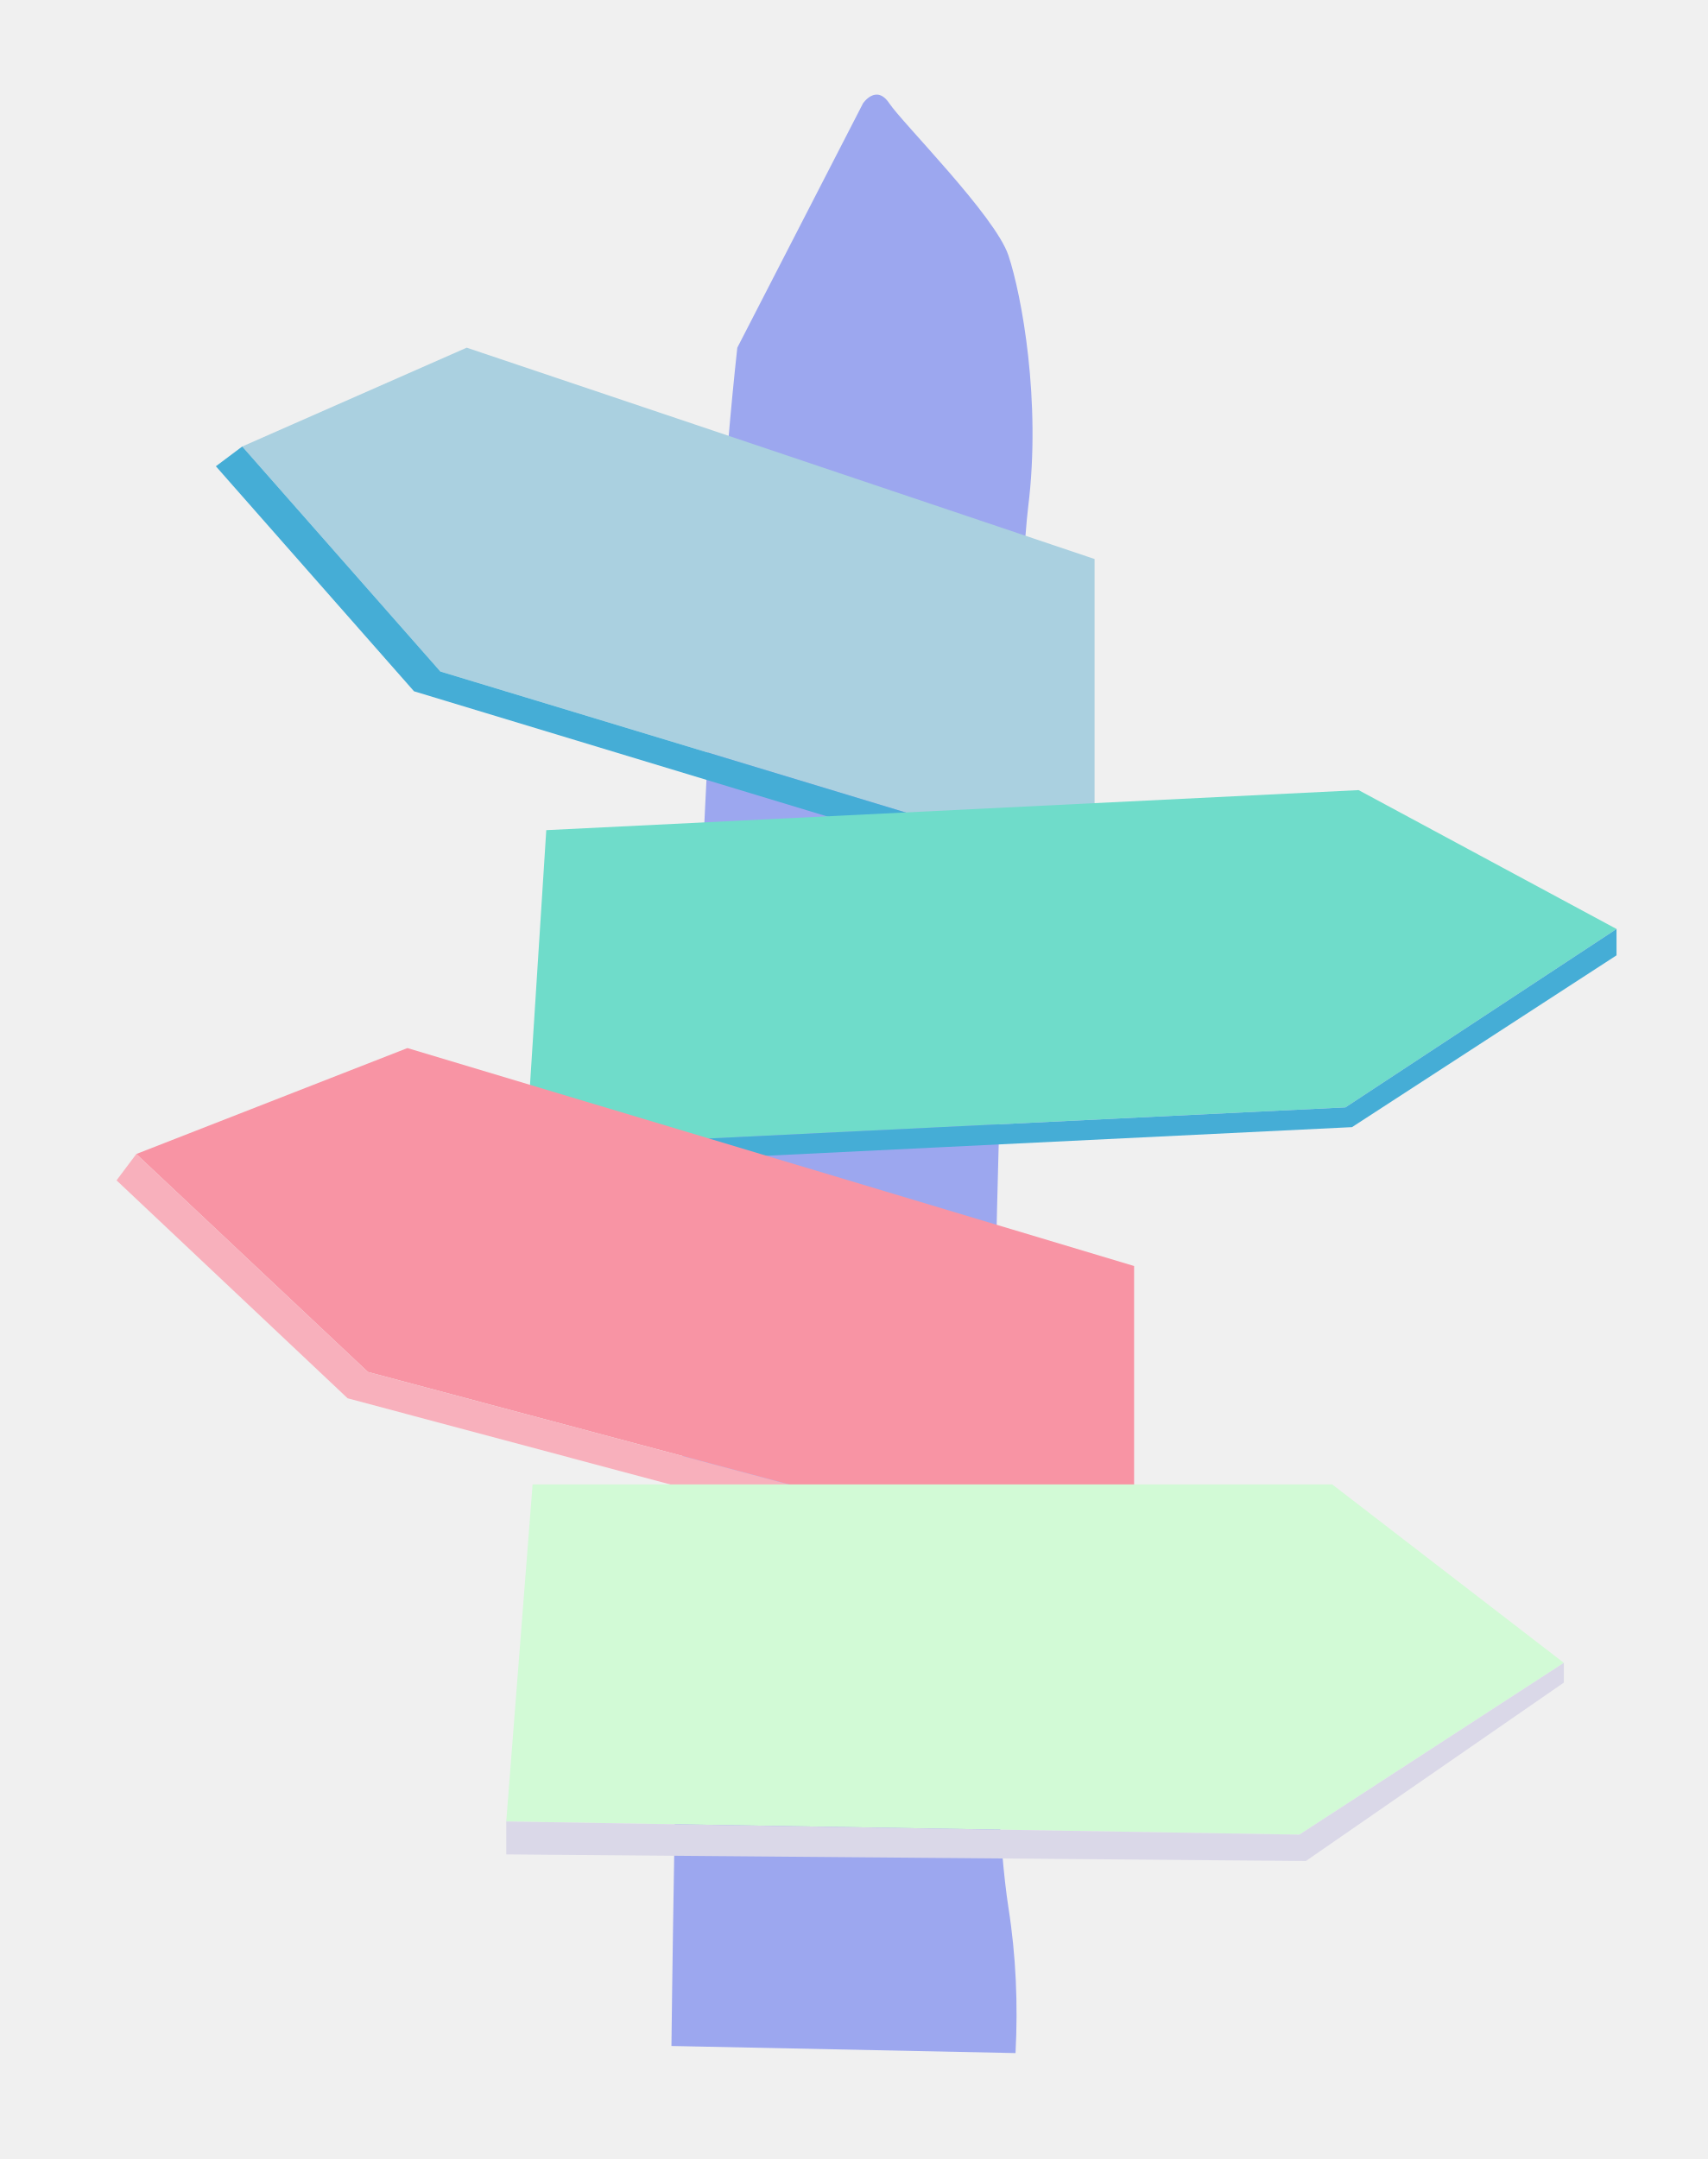
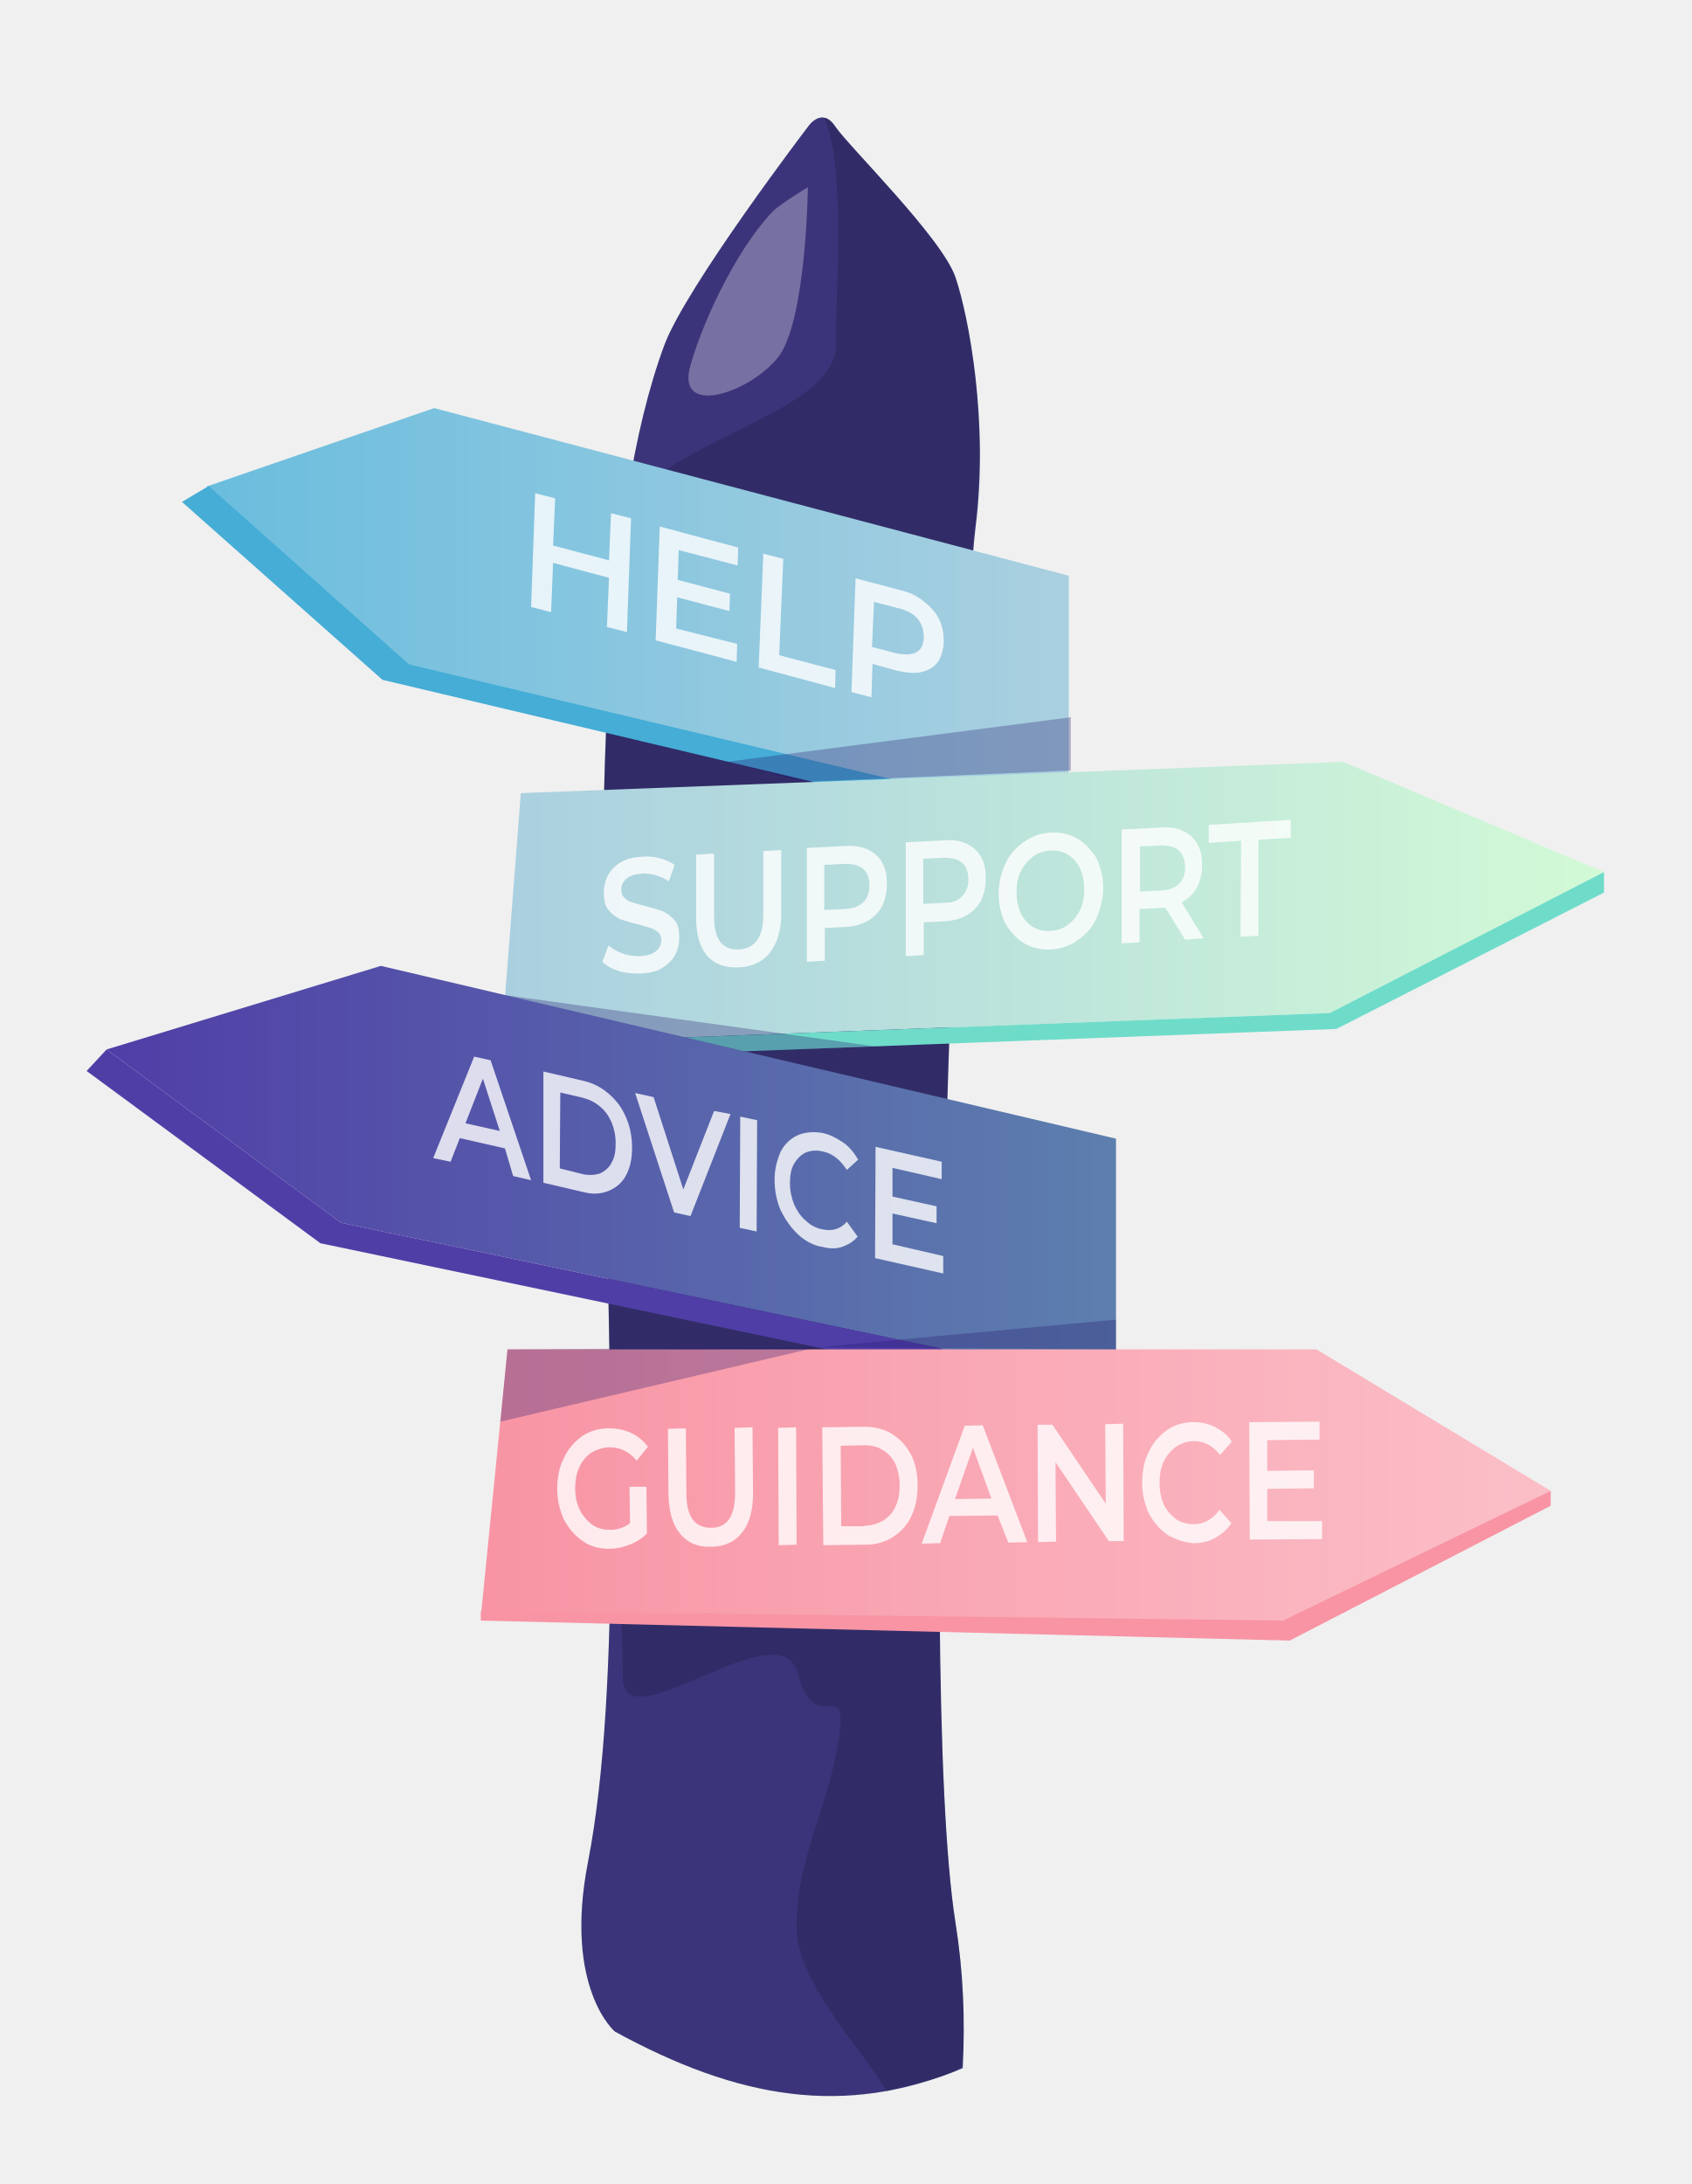
- <svg xmlns="http://www.w3.org/2000/svg" version="1.1" id="Layer_1" x="0px" y="0px" viewBox="0 0 337 426" style="enable-background:new 0 0 337 426;" xml:space="preserve">
+ <svg xmlns="http://www.w3.org/2000/svg" version="1.1" id="Layer_1" x="0px" y="0px" viewBox="0 0 330 426" style="enable-background:new 0 0 330 426;" xml:space="preserve">
  <style type="text/css">
- 	.st0{fill:#9CA7EF;}
- 	.st1{fill:#AAD0E0;}
- 	.st2{fill:#45ADD6;}
- 	.st3{fill:#6FDCCA;}
- 	.st4{fill:#F894A4;}
- 	.st5{fill:#F8B0BC;}
- 	.st6{fill:#D2FAD6;}
- 	.st7{fill:#DAD8E8;}
+ 	.st0{fill:#D2FAD6;}
+ 	.st1{fill:#3C347A;}
+ 	.st2{opacity:0.3;fill:#191839;}
+ 	.st3{fill:none;stroke:#FFFFFF;stroke-width:7;stroke-miterlimit:10;}
+ 	.st4{fill:url(#SVGID_1_);}
+ 	.st5{fill:#45ADD6;}
+ 	.st6{opacity:0.8;enable-background:new    ;}
+ 	.st7{fill:#FFFFFF;}
+ 	.st8{fill:url(#SVGID_2_);}
+ 	.st9{fill:#6FDCCA;}
+ 	.st10{fill:url(#SVGID_3_);}
+ 	.st11{fill:#503EA7;}
+ 	.st12{fill:url(#SVGID_4_);}
+ 	.st13{fill:#F894A4;}
+ 	.st14{opacity:0.3;fill:#23146B;}
+ 	.st15{opacity:0.3;fill:#FFFFFF;}
</style>
  <g>
-     <path class="st0" d="M132.5,403.7c0,0,2.6-241.2,13-335.1l24.8-48.2c0,0,2.6-3.9,5.2,0s20.9,22.2,23.5,30   c2.6,7.8,6.5,28.7,3.9,49.6c-2.6,20.9-11.7,225.6-3.9,276.4c1.5,9.5,1.9,19.1,1.4,28.7L132.5,403.7z" />
-     <polygon class="st1" points="47.8,88.1 86.9,132.5 216,171.6 216,110.3 92.1,68.6  " />
-     <polygon class="st2" points="86.9,132.5 47.8,88.1 42.6,92 81.7,136.4 210.8,175.5 216,171.6  " />
-     <polygon class="st3" points="107.8,163.8 268.1,155.9 319,183.3 265.5,218.5 103.8,226.4  " />
-     <polygon class="st2" points="319,183.3 265.5,218.5 103.8,226.4 105.1,230.3 266.8,222.4 319,188.5  " />
-     <polygon class="st4" points="26.9,227.7 72.6,270.7 223.8,311.1 223.8,249.8 80.4,206.8  " />
-     <polygon class="st5" points="26.9,227.7 23,232.9 68.6,275.9 219.9,316.3 223.8,311.1 72.6,270.7  " />
-     <polygon class="st6" points="105.1,292.9 99.9,359.4 256.4,362 308.6,328.1 262.9,292.9  " />
-     <polygon class="st7" points="308.6,328.1 308.6,328.1 256.4,362 99.9,359.4 99.9,365.9 257.7,367.2 308.6,332 308.6,328.1  " />
+     <path class="st0" d="M114.7,363.2c13.3-68.3-9.7-229.6,14.9-295.9c4.3-11.5,28.1-42.7,28.1-42.7s2.6-3.8,5.2,0   c2.5,3.8,20.9,21.8,23.5,29.5s6.5,28.3,3.9,48.8c-2.6,20.5-11.8,222.1-3.9,272.2c1.5,9.4,1.9,18.8,1.4,28.3   c-23.1,9.7-44,5.9-67.8-7.1C120,396.4,109.9,387.8,114.7,363.2z" />
+     <path class="st1" d="M114.7,363.2c13.3-68.3-9.7-229.6,14.9-295.9c4.3-11.5,28.1-42.7,28.1-42.7s2.6-3.8,5.2,0   c2.5,3.8,20.9,21.8,23.5,29.5s6.5,28.3,3.9,48.8c-2.6,20.5-11.8,222.1-3.9,272.2c1.5,9.4,1.9,18.8,1.4,28.3   c-23.1,9.7-44,5.9-67.8-7.1C120,396.4,109.9,387.8,114.7,363.2z" />
+     <path class="st2" d="M191.1,89.3c0-15.5-2.7-29.2-4.8-35.2c-2.6-7.7-21-25.7-23.5-29.5c-0.4-0.7-0.9-1.1-1.3-1.4   c-0.2-0.1-0.4-0.2-0.5-0.2c-0.1,0-0.1,0-0.2,0c4.4,9.5,2,37,2.3,43.5c0.7,13.1-26.3,17.2-40.9,31c-7.1,45.9-4.2,111.2-3.3,168.9   c1.3,24.9,2.6,53,2.6,60.9c0,13,30.7-13.8,34.1-0.9c3.4,13,10-0.1,8,12.8c-2.2,14.3-8.4,23.3-8.2,37.1   c0.2,10.2,11.8,22.3,17.6,31.6c0,0,0,0,0,0c3.6-1.1,7.1-1.7,10.7-2.9c0.9-0.3,1.9-0.7,2.9-1.1l1.1-1.1c0.6-9.4,0.1-18.9-1.4-28.3   c-7.8-50.1,1.3-251.7,3.9-272.2C190.8,98,190.8,93.6,191.1,89.3z" />
+     <path class="st3" d="M137.1,89.5" />
+     <path class="st3" d="M135.6,389" />
+     <path class="st3" d="M149.1,87.8" />
+     <linearGradient id="SVGID_1_" gradientUnits="userSpaceOnUse" x1="41.686" y1="328.731" x2="209.902" y2="328.731" gradientTransform="matrix(1 0 0 1 -1.3678 -208.7524)">
+       <stop offset="0" style="stop-color:#6ABDDE" />
+       <stop offset="1" style="stop-color:#AAD0E0" />
+     </linearGradient>
+     <polygon class="st4" points="40.3,94.9 79.4,129.7 208.5,160.3 208.5,112.3 84.7,79.6  " />
+     <polygon class="st5" points="79.8,129.6 40.7,94.8 35.5,97.9 74.6,132.6 203.7,163.2 208.9,160.3  " />
+     <g class="st6">
+       <path class="st7" d="M123.1,101.1l-0.8,22.2l-3.9-1l0.4-9.6l-10.9-2.9l-0.4,9.6l-3.9-1l0.8-22.2l3.9,1l-0.4,9.2l10.9,2.9l0.4-9.2    L123.1,101.1z" />
+       <path class="st7" d="M143.8,125.6l-0.1,3.5l-15.8-4.2l0.8-22.2l15.3,4.1l-0.1,3.5l-11.5-3l-0.2,5.8l10.2,2.7l-0.1,3.4l-10.2-2.7    l-0.2,6.1L143.8,125.6z" />
+       <path class="st7" d="M148.9,108l3.9,1l-0.8,18.8l11,2.9l-0.1,3.5l-14.9-4L148.9,108z" />
+       <path class="st7" d="M180.2,117.3c1.3,1,2.4,2.2,3,3.5c0.7,1.4,0.9,2.9,0.9,4.5c-0.1,1.6-0.5,2.9-1.2,3.9c-0.8,1-1.9,1.6-3.2,1.9    c-1.4,0.3-3,0.1-4.8-0.3l-4.7-1.3L170,136l-3.9-1l0.8-22.2l8.7,2.3C177.3,115.5,178.9,116.2,180.2,117.3z M178.8,127.2    c0.9-0.5,1.4-1.5,1.4-2.9s-0.4-2.7-1.2-3.6c-0.8-1-2.2-1.7-3.9-2.1l-4.6-1.2l-0.4,8.8l4.6,1.2    C176.6,127.8,177.9,127.7,178.8,127.2z" />
+     </g>
+     <linearGradient id="SVGID_2_" gradientUnits="userSpaceOnUse" x1="97.769" y1="384.137" x2="312.905" y2="384.137" gradientTransform="matrix(1 0 0 1 0 -208)">
+       <stop offset="0" style="stop-color:#AAD0E0" />
+       <stop offset="1" style="stop-color:#D2FAD6" />
+     </linearGradient>
+     <polygon class="st8" points="101.6,154.7 262,148.6 312.9,170.1 259.4,197.6 97.8,203.7  " />
+     <polygon class="st9" points="312.9,170.1 259.4,197.6 97.8,203.7 99,206.8 260.7,200.7 312.9,174.1  " />
+     <g class="st6">
+       <path class="st7" d="M120.7,189.4c-1.3-0.4-2.4-1-3.2-1.8l1.2-3.2c0.8,0.7,1.7,1.2,2.8,1.6c1.1,0.4,2.3,0.5,3.4,0.5    c1.4-0.1,2.4-0.4,3.1-1c0.7-0.6,1-1.3,1-2.1c0-0.7-0.2-1.2-0.6-1.5c-0.4-0.4-0.8-0.7-1.5-0.9c-0.7-0.2-1.4-0.4-2.4-0.7    c-1.4-0.3-2.6-0.7-3.5-1c-0.8-0.4-1.7-1-2.3-1.8c-0.7-0.8-0.9-2-0.9-3.4c0-1.3,0.3-2.4,0.8-3.4c0.6-1,1.4-1.9,2.5-2.5    c1.1-0.7,2.5-1,4.2-1.1c1.1-0.1,2.3,0,3.4,0.3c1.1,0.3,2.1,0.7,2.9,1.3l-1.1,3.2c-0.8-0.5-1.7-0.9-2.6-1.2    c-0.9-0.2-1.8-0.4-2.6-0.3c-1.4,0.1-2.4,0.4-3.1,1c-0.7,0.6-1,1.3-1,2.2c0,0.7,0.2,1.1,0.6,1.5c0.4,0.4,0.8,0.7,1.5,0.9    c0.6,0.2,1.4,0.4,2.4,0.7c1.4,0.3,2.5,0.7,3.5,1c0.9,0.4,1.7,1,2.4,1.8c0.7,0.8,0.9,1.9,0.9,3.4c0,1.3-0.3,2.4-0.8,3.4    c-0.6,1-1.4,1.8-2.5,2.5c-1.1,0.7-2.5,1-4.2,1.1C123.4,189.9,122,189.8,120.7,189.4z" />
+       <path class="st7" d="M138,186.5c-1.4-1.6-2.2-4.1-2.2-7.3v-12.5l3.5-0.2v12.4c0,4.3,1.6,6.4,4.8,6.3c3.2-0.2,4.8-2.4,4.8-6.8    v-12.4l3.5-0.2v12.5c0,3.2-0.8,5.7-2.2,7.5c-1.4,1.8-3.5,2.8-6.1,2.9C141.5,188.8,139.5,188.1,138,186.5z" />
+       <path class="st7" d="M169.3,165.7c1.2,0.6,2.2,1.4,2.8,2.6c0.7,1.2,0.9,2.5,0.9,4.1c0,1.6-0.3,3-0.9,4.3c-0.7,1.3-1.6,2.2-2.8,2.9    c-1.2,0.7-2.6,1.1-4.2,1.2l-4.2,0.2v6.4l-3.5,0.2v-22.2l7.8-0.4C166.7,164.9,168.1,165.2,169.3,165.7z M168.4,176    c0.8-0.8,1.2-1.9,1.2-3.3s-0.4-2.5-1.2-3.2c-0.8-0.7-2-1-3.5-1l-4.1,0.2v8.8l4.1-0.2C166.4,177.2,167.5,176.8,168.4,176z" />
+       <path class="st7" d="M188.6,164.6c1.2,0.6,2.2,1.4,2.8,2.6c0.7,1.2,0.9,2.5,0.9,4.1s-0.3,3-0.9,4.3c-0.7,1.3-1.6,2.2-2.8,2.9    c-1.2,0.7-2.6,1.1-4.2,1.2l-4.2,0.2v6.4l-3.5,0.2v-22.2l7.8-0.4C186,163.8,187.4,164,188.6,164.6z M187.7,174.8    c0.8-0.8,1.2-1.9,1.2-3.3s-0.4-2.5-1.2-3.2c-0.8-0.7-2-1-3.5-1l-4.1,0.2v8.8l4.1-0.2C185.7,176.1,186.9,175.7,187.7,174.8z" />
+       <path class="st7" d="M199.8,184c-1.5-0.9-2.7-2.2-3.7-3.9c-0.8-1.7-1.3-3.6-1.3-5.7c0-2.1,0.5-4.1,1.3-5.9    c0.8-1.8,2.1-3.2,3.7-4.3c1.5-1.1,3.3-1.7,5.2-1.8c1.9-0.1,3.7,0.3,5.2,1.2s2.7,2.2,3.7,3.8c0.8,1.7,1.3,3.6,1.3,5.7    c0,2.2-0.5,4.1-1.3,6c-0.8,1.8-2.1,3.2-3.7,4.3c-1.5,1.1-3.3,1.7-5.2,1.8C203.1,185.3,201.3,184.9,199.8,184z M208.3,180.4    c1-0.7,1.8-1.7,2.4-2.9s0.8-2.6,0.8-4.1s-0.3-2.8-0.8-4c-0.6-1.2-1.4-2.1-2.4-2.7c-1-0.6-2.2-0.9-3.4-0.8s-2.4,0.4-3.4,1.2    s-1.8,1.7-2.4,2.9c-0.6,1.3-0.8,2.6-0.8,4.1s0.3,2.8,0.8,4c0.6,1.2,1.4,2.1,2.4,2.7c1,0.6,2.2,0.9,3.4,0.8    C206.2,181.5,207.4,181.1,208.3,180.4z" />
+       <path class="st7" d="M231.2,183.3l-3.9-6.3c-0.2,0-0.4,0.1-0.8,0.1l-4.2,0.2v6.5l-3.5,0.2v-22.2l7.8-0.4c1.6-0.1,3.1,0.1,4.2,0.7    c1.2,0.6,2.2,1.4,2.8,2.6c0.7,1.2,0.9,2.5,0.9,4.1c0,1.7-0.4,3.1-1,4.3c-0.7,1.3-1.7,2.2-3,2.9l4.3,7L231.2,183.3z M230,165.9    c-0.8-0.7-2-1-3.5-1l-4.1,0.2v8.8l4.1-0.2c1.5-0.1,2.7-0.5,3.5-1.3s1.2-1.9,1.2-3.3C231.1,167.6,230.7,166.6,230,165.9z" />
+       <path class="st7" d="M242.1,164l-6.3,0.4v-3.5l16-1v3.5l-6.3,0.4v18.7l-3.5,0.2L242.1,164L242.1,164L242.1,164z" />
+     </g>
+     <linearGradient id="SVGID_3_" gradientUnits="userSpaceOnUse" x1="20.76" y1="437.275" x2="217.655" y2="437.275" gradientTransform="matrix(1 0 0 1 0 -208)">
+       <stop offset="0" style="stop-color:#503EA7" />
+       <stop offset="1" style="stop-color:#5D7FAE" />
+     </linearGradient>
+     <polygon class="st10" points="20.8,204.7 66.5,238.5 217.7,270.2 217.7,222.1 74.3,188.4  " />
+     <polygon class="st11" points="20.8,204.7 16.9,208.9 62.5,242.5 213.8,274.2 217.7,270.2 66.5,238.5  " />
+     <g class="st6">
+       <path class="st7" d="M98.5,224l-8.8-2l-1.8,4.6l-3.4-0.7l8-19.8l3.2,0.7l7.9,23.4l-3.5-0.8L98.5,224z M97.5,220.6l-3.3-10.2    l-3.4,8.7L97.5,220.6z" />
+       <path class="st7" d="M106,209l7.7,1.8c1.9,0.4,3.6,1.3,5,2.5c1.5,1.3,2.6,2.7,3.4,4.6c0.8,1.8,1.2,3.8,1.2,6s-0.4,3.9-1.2,5.4    s-2,2.4-3.4,3c-1.5,0.6-3.1,0.7-5,0.2l-7.7-1.8V209z M113.6,229c1.3,0.3,2.4,0.2,3.4-0.1c0.9-0.4,1.8-1.1,2.3-2.1    c0.6-1,0.8-2.2,0.8-3.8c0-1.5-0.3-2.9-0.8-4.1c-0.6-1.3-1.3-2.3-2.3-3.1c-0.9-0.8-2.2-1.4-3.4-1.7l-4.3-1l-0.1,14.8L113.6,229z" />
+       <path class="st7" d="M142.5,217.3l-7.8,19.9l-3.2-0.7l-7.6-23.3l3.6,0.8l5.8,18l6-15.3L142.5,217.3z" />
+       <path class="st7" d="M144.4,217.8l3.3,0.7l-0.1,21.7l-3.3-0.7L144.4,217.8z" />
+       <path class="st7" d="M155.7,240.8c-1.4-1.3-2.5-2.9-3.4-4.7c-0.8-1.8-1.2-3.9-1.2-6c0-2.1,0.5-3.9,1.2-5.5c0.8-1.5,2-2.6,3.4-3.2    c1.4-0.6,3.1-0.7,4.8-0.4c1.4,0.3,2.7,1,3.9,1.8s2.2,2,3,3.4l-2.2,2c-1.3-2-2.8-3.2-4.7-3.6c-1.2-0.3-2.3-0.2-3.3,0.2    c-0.9,0.4-1.7,1.2-2.3,2.2c-0.6,1-0.8,2.3-0.8,3.8s0.3,2.8,0.8,4.1c0.6,1.3,1.3,2.4,2.3,3.2c0.9,0.9,2.1,1.5,3.3,1.7    c1.9,0.4,3.5-0.1,4.7-1.5l2.1,2.9c-0.8,1-1.9,1.6-3,2c-1.2,0.4-2.5,0.4-3.9,0C158.8,243,157.1,242.1,155.7,240.8z" />
+       <path class="st7" d="M184,245v3.4l-13.3-3l0.1-21.7l12.9,2.9v3.4l-9.6-2.2v5.6l8.6,1.9v3.3l-8.6-1.9v6L184,245z" />
+     </g>
+     <linearGradient id="SVGID_4_" gradientUnits="userSpaceOnUse" x1="93.82" y1="498.22" x2="302.468" y2="498.22" gradientTransform="matrix(1 0 0 1 0 -208)">
+       <stop offset="0" style="stop-color:#F894A4" />
+       <stop offset="1" style="stop-color:#FBBFC8" />
+     </linearGradient>
+     <polygon class="st12" points="99,263.2 93.8,315.3 250.3,317.3 302.5,290.8 256.8,263.2  " />
+     <polygon class="st13" points="302.5,290.8 302.5,290.8 250.3,316.1 93.8,314.2 93.8,316.1 251.6,320 302.5,293.7  " />
+     <g class="st6">
+       <path class="st7" d="M122.8,290h3.3l0.1,9.1c-0.9,1-2.1,1.7-3.4,2.2c-1.3,0.5-2.6,0.8-3.9,0.8c-1.9,0-3.7-0.4-5.2-1.5    c-1.5-1-2.7-2.4-3.7-4.2c-0.8-1.8-1.3-3.8-1.3-6c0-2.2,0.4-4.3,1.3-6c0.8-1.8,2.1-3.2,3.6-4.3c1.5-1,3.3-1.5,5.2-1.5    c1.6,0,3,0.3,4.3,0.9c1.3,0.6,2.4,1.5,3.3,2.7l-2.2,2.7c-1.4-1.7-3.2-2.6-5.2-2.6c-1.3,0-2.5,0.4-3.6,1c-1,0.7-1.8,1.6-2.4,2.9    c-0.6,1.3-0.8,2.7-0.8,4.2c0,1.5,0.3,2.9,0.9,4.1c0.6,1.2,1.4,2.1,2.4,2.9c1,0.7,2.2,1,3.5,1c1.5,0,2.7-0.4,3.9-1.3L122.8,290z" />
+       <path class="st7" d="M132.7,299.2c-1.5-1.8-2.2-4.3-2.3-7.6l-0.1-12.9l3.5-0.1l0.1,12.7c0,4.5,1.6,6.7,4.8,6.7s4.7-2.3,4.7-6.8    l-0.1-12.7l3.5-0.1l0.1,12.9c0,3.3-0.7,5.9-2.2,7.7c-1.4,1.8-3.5,2.7-6,2.7C136.2,301.8,134.2,301,132.7,299.2z" />
+       <path class="st7" d="M151.8,278.5l3.5-0.1l0.1,22.9l-3.5,0.1L151.8,278.5z" />
+       <path class="st7" d="M160.4,278.4l8.2-0.1c2,0,3.8,0.4,5.4,1.4c1.6,1,2.8,2.3,3.7,4s1.3,3.8,1.3,6c0,2.3-0.4,4.3-1.2,6    c-0.8,1.8-2.1,3.1-3.6,4.1c-1.6,1-3.3,1.5-5.4,1.5l-8.2,0.1L160.4,278.4z M168.6,297.6c1.4,0,2.6-0.4,3.7-1c1-0.7,1.9-1.5,2.4-2.8    c0.6-1.2,0.8-2.6,0.8-4.1c0-1.5-0.3-2.9-0.8-4.1c-0.6-1.2-1.4-2.1-2.4-2.7c-1-0.7-2.3-1-3.7-1l-4.6,0.1l0.1,15.7H168.6z" />
+       <path class="st7" d="M194.6,295.6l-9.4,0.1l-1.8,5.3l-3.6,0.1l8.4-23l3.5-0.1l8.7,22.8l-3.7,0.1L194.6,295.6z M193.4,292.3    l-3.6-9.9l-3.5,10L193.4,292.3z" />
+       <path class="st7" d="M219.1,277.7l0.1,22.9h-2.9l-10.4-15.4l0.1,15.5l-3.5,0.1l-0.1-22.9h2.9l10.4,15.4l-0.1-15.5L219.1,277.7z" />
+       <path class="st7" d="M227.8,299.4c-1.5-1-2.7-2.4-3.7-4.2c-0.8-1.8-1.3-3.8-1.3-6c0-2.2,0.4-4.3,1.3-6c0.8-1.8,2.1-3.2,3.6-4.3    c1.5-1,3.2-1.5,5.2-1.5c1.5,0,2.9,0.3,4.2,1s2.4,1.5,3.2,2.8l-2.3,2.6c-1.4-1.8-3-2.7-5.1-2.7c-1.3,0-2.4,0.4-3.5,1.1    c-1,0.7-1.8,1.7-2.4,2.9c-0.6,1.3-0.8,2.7-0.8,4.2c0,1.5,0.3,2.9,0.8,4.1c0.6,1.3,1.4,2.1,2.4,2.9c1,0.7,2.2,1,3.5,1    c2,0,3.7-1,5-2.8l2.3,2.6c-0.8,1.3-2,2.2-3.2,2.9s-2.7,1-4.2,1C231.1,300.9,229.4,300.3,227.8,299.4z" />
+       <path class="st7" d="M257.9,296.7v3.5l-14.1,0.1l-0.1-22.9l13.7-0.1v3.5l-10.2,0.1v6l9.1-0.1v3.5l-9.1,0.1v6.3L257.9,296.7z" />
+     </g>
+     <polygon class="st14" points="156.7,152.5 208.9,150.3 208.9,139.9 141.8,148.6  " />
+     <polygon class="st14" points="170.7,204.1 145.1,205.1 98.5,194.1  " />
+     <polygon class="st14" points="159.3,262.8 217.7,257.4 217.7,263.2  " />
+     <polygon class="st14" points="99,263.2 159.3,262.8 97.6,277.3  " />
+     <path class="st15" d="M151,41c-6.4,6.4-13.3,19.9-16.3,30.2s11.4,5.5,17-1.4c5.6-6.9,5.9-33.3,5.9-33.3S152.4,39.7,151,41z" />
  </g>
</svg>
